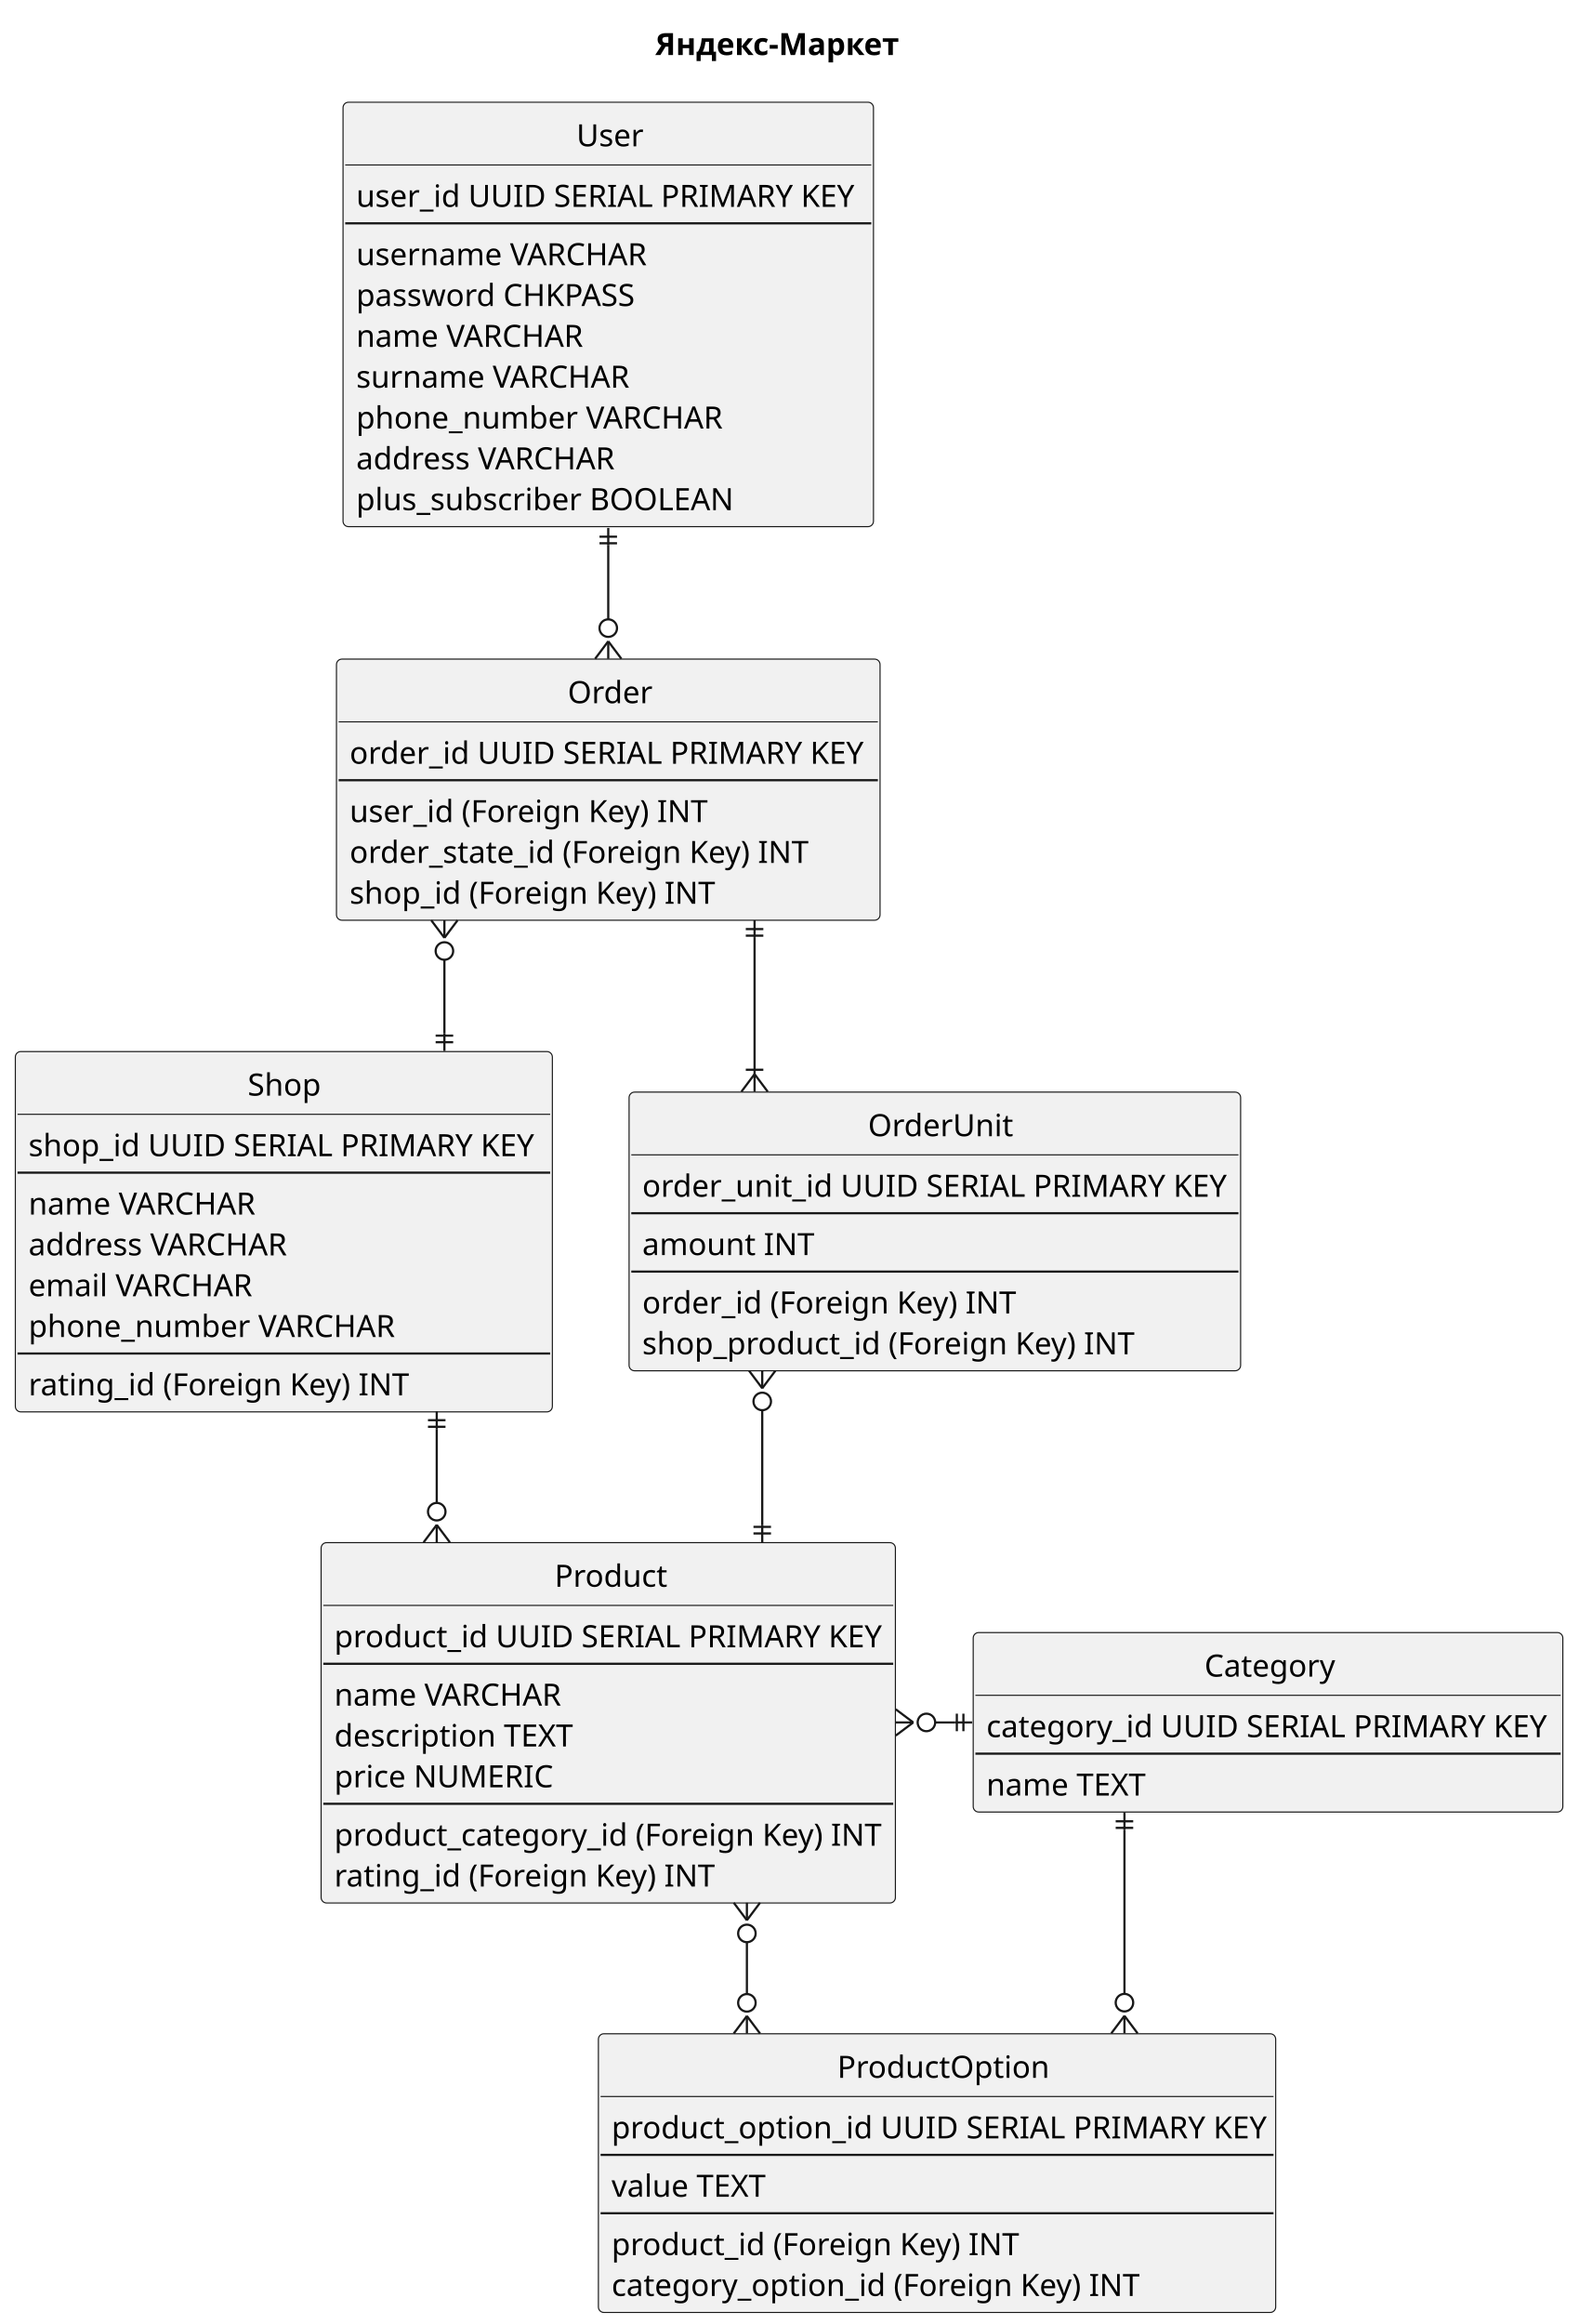
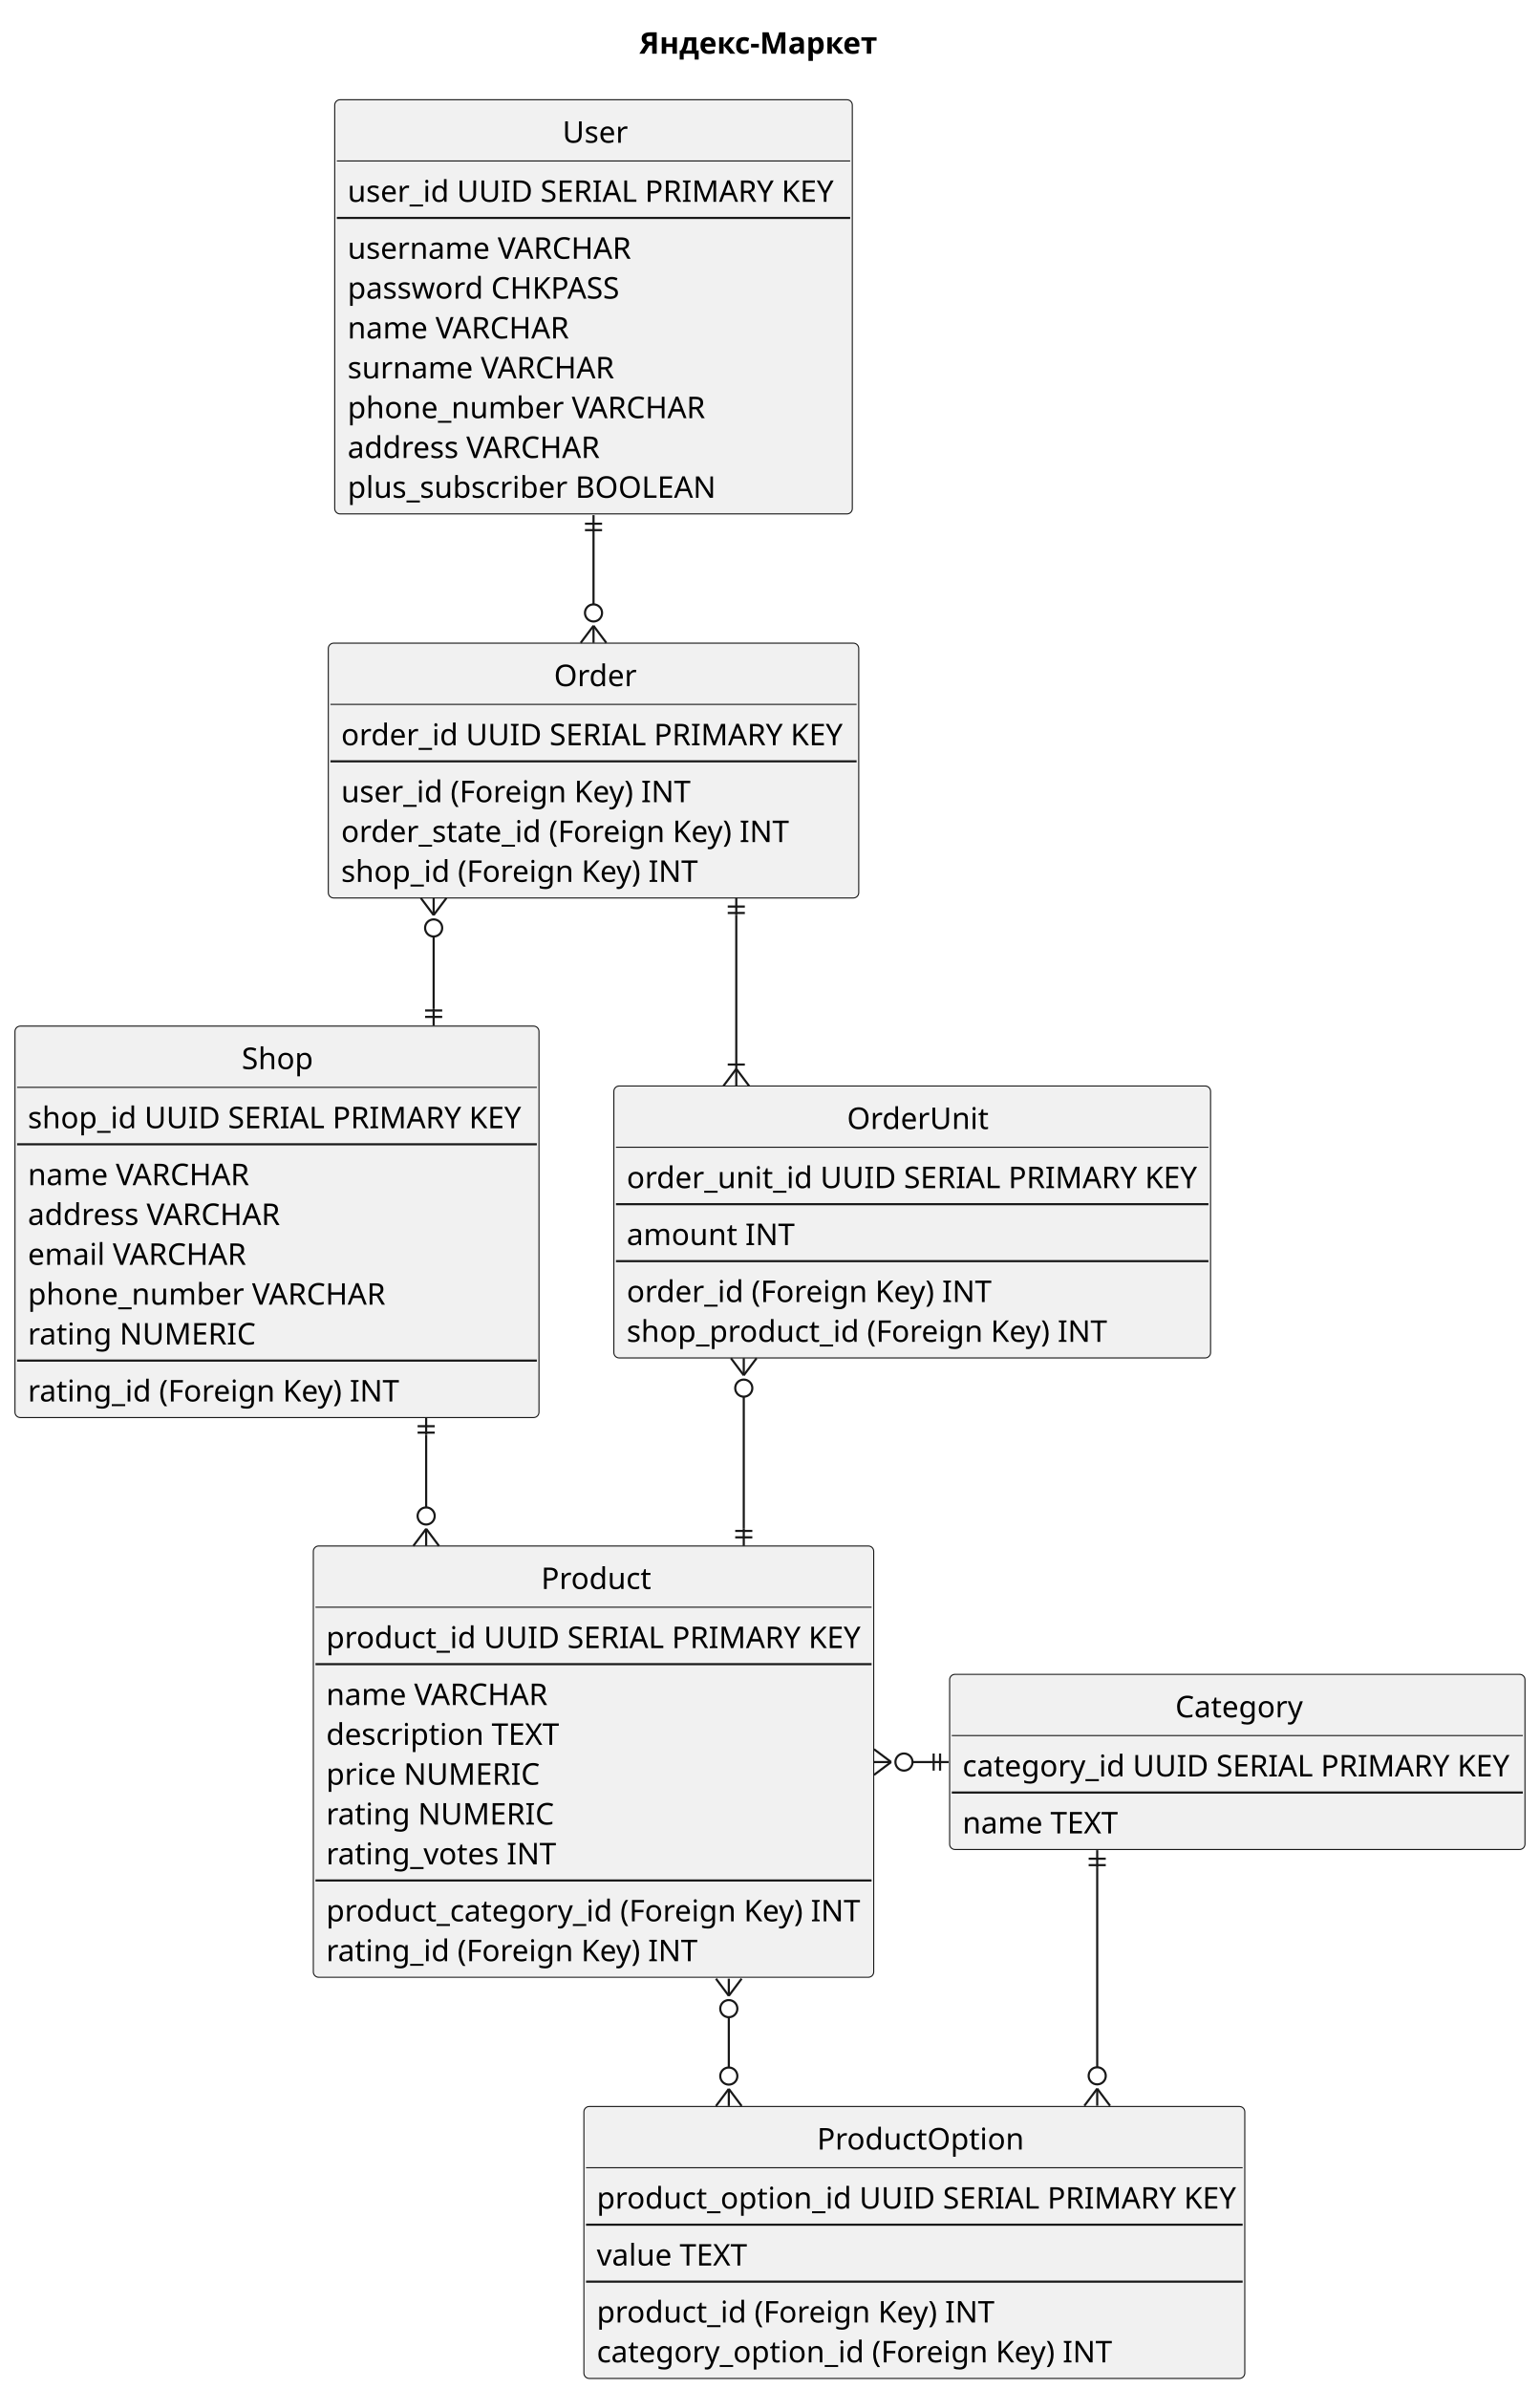
- <svg xmlns="http://www.w3.org/2000/svg" contentStyleType="text/css" height="636.6px" preserveAspectRatio="none" style="width:432px;height:636px;background:#FFFFFF;" version="1.1" viewBox="0 0 432 636" width="432px" zoomAndPan="magnify">
+ <svg xmlns="http://www.w3.org/2000/svg" contentStyleType="text/css" height="670.8px" preserveAspectRatio="none" style="width:432px;height:670px;background:#FFFFFF;" version="1.1" viewBox="0 0 432 670" width="432px" zoomAndPan="magnify">
  <defs />
  <g>
    <text fill="#000000" font-family="sans-serif" font-size="8.4" font-weight="bold" lengthAdjust="spacing" textLength="64.8" x="179.4" y="15.065">Яндекс-Маркет</text>
    <g id="elem_User">
      <rect codeLine="6" fill="#F1F1F1" height="116.154" id="User" rx="1.5" ry="1.5" style="stroke:#181818;stroke-width:0.3;" width="145.2" x="93.9" y="27.973" />
      <text fill="#000000" font-family="sans-serif" font-size="8.4" lengthAdjust="spacing" textLength="17.4" x="157.8" y="40.037">User</text>
      <line style="stroke:#181818;stroke-width:0.3;" x1="94.5" x2="238.5" y1="45.145" y2="45.145" />
      <text fill="#000000" font-family="sans-serif" font-size="8.4" lengthAdjust="spacing" textLength="138" x="97.5" y="56.61">user_id UUID SERIAL PRIMARY KEY</text>
      <line style="stroke:#181818;stroke-width:0.6;" x1="94.5" x2="238.5" y1="61.118" y2="61.118" />
      <text fill="#000000" font-family="sans-serif" font-size="8.4" lengthAdjust="spacing" textLength="79.8" x="97.5" y="72.582">username VARCHAR</text>
      <text fill="#000000" font-family="sans-serif" font-size="8.4" lengthAdjust="spacing" textLength="76.8" x="97.5" y="83.755">password CHKPASS</text>
      <text fill="#000000" font-family="sans-serif" font-size="8.4" lengthAdjust="spacing" textLength="63" x="97.5" y="94.928">name VARCHAR</text>
      <text fill="#000000" font-family="sans-serif" font-size="8.4" lengthAdjust="spacing" textLength="75" x="97.5" y="106.1">surname VARCHAR</text>
      <text fill="#000000" font-family="sans-serif" font-size="8.4" lengthAdjust="spacing" textLength="99.6" x="97.5" y="117.273">phone_number VARCHAR</text>
      <text fill="#000000" font-family="sans-serif" font-size="8.4" lengthAdjust="spacing" textLength="72.6" x="97.5" y="128.446">address VARCHAR</text>
      <text fill="#000000" font-family="sans-serif" font-size="8.4" lengthAdjust="spacing" textLength="102" x="97.5" y="139.618">plus_subscriber BOOLEAN</text>
    </g>
    <g id="elem_Order">
      <rect codeLine="18" fill="#F1F1F1" height="71.463" id="Order" rx="1.5" ry="1.5" style="stroke:#181818;stroke-width:0.3;" width="148.8" x="92.1" y="180.373" />
      <text fill="#000000" font-family="sans-serif" font-size="8.4" lengthAdjust="spacing" textLength="22.2" x="155.4" y="192.437">Order</text>
      <line style="stroke:#181818;stroke-width:0.3;" x1="92.7" x2="240.3" y1="197.545" y2="197.545" />
      <text fill="#000000" font-family="sans-serif" font-size="8.4" lengthAdjust="spacing" textLength="141.6" x="95.7" y="209.01">order_id UUID SERIAL PRIMARY KEY</text>
      <line style="stroke:#181818;stroke-width:0.6;" x1="92.7" x2="240.3" y1="213.518" y2="213.518" />
      <text fill="#000000" font-family="sans-serif" font-size="8.4" lengthAdjust="spacing" textLength="97.8" x="95.7" y="224.982">user_id (Foreign Key) INT</text>
      <text fill="#000000" font-family="sans-serif" font-size="8.4" lengthAdjust="spacing" textLength="124.8" x="95.7" y="236.155">order_state_id (Foreign Key) INT</text>
      <text fill="#000000" font-family="sans-serif" font-size="8.4" lengthAdjust="spacing" textLength="99.6" x="95.7" y="247.328">shop_id (Foreign Key) INT</text>
    </g>
    <g id="elem_Shop">
-       <rect codeLine="26" fill="#F1F1F1" height="98.609" id="Shop" rx="1.5" ry="1.5" style="stroke:#181818;stroke-width:0.3;" width="147" x="4.2" y="287.773" />
+       <rect codeLine="26" fill="#F1F1F1" height="109.781" id="Shop" rx="1.5" ry="1.5" style="stroke:#181818;stroke-width:0.3;" width="147" x="4.2" y="287.773" />
      <text fill="#000000" font-family="sans-serif" font-size="8.4" lengthAdjust="spacing" textLength="19.8" x="67.8" y="299.837">Shop</text>
      <line style="stroke:#181818;stroke-width:0.3;" x1="4.8" x2="150.6" y1="304.945" y2="304.945" />
      <text fill="#000000" font-family="sans-serif" font-size="8.4" lengthAdjust="spacing" textLength="139.8" x="7.8" y="316.41">shop_id UUID SERIAL PRIMARY KEY</text>
      <line style="stroke:#181818;stroke-width:0.6;" x1="4.8" x2="150.6" y1="320.918" y2="320.918" />
      <text fill="#000000" font-family="sans-serif" font-size="8.4" lengthAdjust="spacing" textLength="63" x="7.8" y="332.382">name VARCHAR</text>
      <text fill="#000000" font-family="sans-serif" font-size="8.4" lengthAdjust="spacing" textLength="72.6" x="7.8" y="343.555">address VARCHAR</text>
      <text fill="#000000" font-family="sans-serif" font-size="8.4" lengthAdjust="spacing" textLength="61.8" x="7.8" y="354.728">email VARCHAR</text>
      <text fill="#000000" font-family="sans-serif" font-size="8.4" lengthAdjust="spacing" textLength="99.6" x="7.8" y="365.9">phone_number VARCHAR</text>
-       <line style="stroke:#181818;stroke-width:0.6;" x1="4.8" x2="150.6" y1="370.409" y2="370.409" />
-       <text fill="#000000" font-family="sans-serif" font-size="8.4" lengthAdjust="spacing" textLength="102.6" x="7.8" y="381.873">rating_id (Foreign Key) INT</text>
+       <text fill="#000000" font-family="sans-serif" font-size="8.4" lengthAdjust="spacing" textLength="60.6" x="7.8" y="377.073">rating NUMERIC</text>
+       <line style="stroke:#181818;stroke-width:0.6;" x1="4.8" x2="150.6" y1="381.581" y2="381.581" />
+       <text fill="#000000" font-family="sans-serif" font-size="8.4" lengthAdjust="spacing" textLength="102.6" x="7.8" y="393.046">rating_id (Foreign Key) INT</text>
    </g>
    <g id="elem_OrderUnit">
-       <rect codeLine="37" fill="#F1F1F1" height="76.263" id="OrderUnit" rx="1.5" ry="1.5" style="stroke:#181818;stroke-width:0.3;" width="167.4" x="172.2" y="298.873" />
-       <text fill="#000000" font-family="sans-serif" font-size="8.4" lengthAdjust="spacing" textLength="36.6" x="237.6" y="310.937">OrderUnit</text>
-       <line style="stroke:#181818;stroke-width:0.3;" x1="172.8" x2="339" y1="316.045" y2="316.045" />
-       <text fill="#000000" font-family="sans-serif" font-size="8.4" lengthAdjust="spacing" textLength="160.2" x="175.8" y="327.51">order_unit_id UUID SERIAL PRIMARY KEY</text>
-       <line style="stroke:#181818;stroke-width:0.6;" x1="172.8" x2="339" y1="332.018" y2="332.018" />
-       <text fill="#000000" font-family="sans-serif" font-size="8.4" lengthAdjust="spacing" textLength="43.2" x="175.8" y="343.482">amount INT</text>
-       <line style="stroke:#181818;stroke-width:0.6;" x1="172.8" x2="339" y1="347.991" y2="347.991" />
-       <text fill="#000000" font-family="sans-serif" font-size="8.4" lengthAdjust="spacing" textLength="101.4" x="175.8" y="359.455">order_id (Foreign Key) INT</text>
-       <text fill="#000000" font-family="sans-serif" font-size="8.4" lengthAdjust="spacing" textLength="133.2" x="175.8" y="370.628">shop_product_id (Foreign Key) INT</text>
+       <rect codeLine="38" fill="#F1F1F1" height="76.263" id="OrderUnit" rx="1.5" ry="1.5" style="stroke:#181818;stroke-width:0.3;" width="167.4" x="172.2" y="304.573" />
+       <text fill="#000000" font-family="sans-serif" font-size="8.4" lengthAdjust="spacing" textLength="36.6" x="237.6" y="316.637">OrderUnit</text>
+       <line style="stroke:#181818;stroke-width:0.3;" x1="172.8" x2="339" y1="321.745" y2="321.745" />
+       <text fill="#000000" font-family="sans-serif" font-size="8.4" lengthAdjust="spacing" textLength="160.2" x="175.8" y="333.21">order_unit_id UUID SERIAL PRIMARY KEY</text>
+       <line style="stroke:#181818;stroke-width:0.6;" x1="172.8" x2="339" y1="337.718" y2="337.718" />
+       <text fill="#000000" font-family="sans-serif" font-size="8.4" lengthAdjust="spacing" textLength="43.2" x="175.8" y="349.182">amount INT</text>
+       <line style="stroke:#181818;stroke-width:0.6;" x1="172.8" x2="339" y1="353.691" y2="353.691" />
+       <text fill="#000000" font-family="sans-serif" font-size="8.4" lengthAdjust="spacing" textLength="101.4" x="175.8" y="365.155">order_id (Foreign Key) INT</text>
+       <text fill="#000000" font-family="sans-serif" font-size="8.4" lengthAdjust="spacing" textLength="133.2" x="175.8" y="376.328">shop_product_id (Foreign Key) INT</text>
    </g>
    <g id="elem_Product">
-       <rect codeLine="46" fill="#F1F1F1" height="98.609" id="Product" rx="1.5" ry="1.5" style="stroke:#181818;stroke-width:0.3;" width="157.2" x="87.9" y="422.173" />
-       <text fill="#000000" font-family="sans-serif" font-size="8.4" lengthAdjust="spacing" textLength="29.4" x="151.8" y="434.237">Product</text>
-       <line style="stroke:#181818;stroke-width:0.3;" x1="88.5" x2="244.5" y1="439.345" y2="439.345" />
-       <text fill="#000000" font-family="sans-serif" font-size="8.4" lengthAdjust="spacing" textLength="150" x="91.5" y="450.81">product_id UUID SERIAL PRIMARY KEY</text>
-       <line style="stroke:#181818;stroke-width:0.6;" x1="88.5" x2="244.5" y1="455.318" y2="455.318" />
-       <text fill="#000000" font-family="sans-serif" font-size="8.4" lengthAdjust="spacing" textLength="63" x="91.5" y="466.782">name VARCHAR</text>
-       <text fill="#000000" font-family="sans-serif" font-size="8.4" lengthAdjust="spacing" textLength="64.8" x="91.5" y="477.955">description TEXT</text>
-       <text fill="#000000" font-family="sans-serif" font-size="8.4" lengthAdjust="spacing" textLength="57.6" x="91.5" y="489.128">price NUMERIC</text>
-       <line style="stroke:#181818;stroke-width:0.6;" x1="88.5" x2="244.5" y1="493.636" y2="493.636" />
-       <text fill="#000000" font-family="sans-serif" font-size="8.4" lengthAdjust="spacing" textLength="147.6" x="91.5" y="505.1">product_category_id (Foreign Key) INT</text>
-       <text fill="#000000" font-family="sans-serif" font-size="8.4" lengthAdjust="spacing" textLength="102.6" x="91.5" y="516.273">rating_id (Foreign Key) INT</text>
+       <rect codeLine="47" fill="#F1F1F1" height="120.954" id="Product" rx="1.5" ry="1.5" style="stroke:#181818;stroke-width:0.3;" width="157.2" x="87.9" y="433.573" />
+       <text fill="#000000" font-family="sans-serif" font-size="8.4" lengthAdjust="spacing" textLength="29.4" x="151.8" y="445.637">Product</text>
+       <line style="stroke:#181818;stroke-width:0.3;" x1="88.5" x2="244.5" y1="450.745" y2="450.745" />
+       <text fill="#000000" font-family="sans-serif" font-size="8.4" lengthAdjust="spacing" textLength="150" x="91.5" y="462.21">product_id UUID SERIAL PRIMARY KEY</text>
+       <line style="stroke:#181818;stroke-width:0.6;" x1="88.5" x2="244.5" y1="466.718" y2="466.718" />
+       <text fill="#000000" font-family="sans-serif" font-size="8.4" lengthAdjust="spacing" textLength="63" x="91.5" y="478.182">name VARCHAR</text>
+       <text fill="#000000" font-family="sans-serif" font-size="8.4" lengthAdjust="spacing" textLength="64.8" x="91.5" y="489.355">description TEXT</text>
+       <text fill="#000000" font-family="sans-serif" font-size="8.4" lengthAdjust="spacing" textLength="57.6" x="91.5" y="500.528">price NUMERIC</text>
+       <text fill="#000000" font-family="sans-serif" font-size="8.4" lengthAdjust="spacing" textLength="60.6" x="91.5" y="511.7">rating NUMERIC</text>
+       <text fill="#000000" font-family="sans-serif" font-size="8.4" lengthAdjust="spacing" textLength="61.8" x="91.5" y="522.873">rating_votes INT</text>
+       <line style="stroke:#181818;stroke-width:0.6;" x1="88.5" x2="244.5" y1="527.381" y2="527.381" />
+       <text fill="#000000" font-family="sans-serif" font-size="8.4" lengthAdjust="spacing" textLength="147.6" x="91.5" y="538.846">product_category_id (Foreign Key) INT</text>
+       <text fill="#000000" font-family="sans-serif" font-size="8.4" lengthAdjust="spacing" textLength="102.6" x="91.5" y="550.018">rating_id (Foreign Key) INT</text>
    </g>
    <g id="elem_Category">
-       <rect codeLine="57" fill="#F1F1F1" height="49.118" id="Category" rx="1.5" ry="1.5" style="stroke:#181818;stroke-width:0.3;" width="161.4" x="266.4" y="446.773" />
-       <text fill="#000000" font-family="sans-serif" font-size="8.4" lengthAdjust="spacing" textLength="34.8" x="329.7" y="458.837">Category</text>
-       <line style="stroke:#181818;stroke-width:0.3;" x1="267" x2="427.2" y1="463.945" y2="463.945" />
-       <text fill="#000000" font-family="sans-serif" font-size="8.4" lengthAdjust="spacing" textLength="154.2" x="270" y="475.41">category_id UUID SERIAL PRIMARY KEY</text>
-       <line style="stroke:#181818;stroke-width:0.6;" x1="267" x2="427.2" y1="479.918" y2="479.918" />
-       <text fill="#000000" font-family="sans-serif" font-size="8.4" lengthAdjust="spacing" textLength="44.4" x="270" y="491.382">name TEXT</text>
+       <rect codeLine="60" fill="#F1F1F1" height="49.118" id="Category" rx="1.5" ry="1.5" style="stroke:#181818;stroke-width:0.3;" width="161.4" x="266.4" y="469.573" />
+       <text fill="#000000" font-family="sans-serif" font-size="8.4" lengthAdjust="spacing" textLength="34.8" x="329.7" y="481.637">Category</text>
+       <line style="stroke:#181818;stroke-width:0.3;" x1="267" x2="427.2" y1="486.745" y2="486.745" />
+       <text fill="#000000" font-family="sans-serif" font-size="8.4" lengthAdjust="spacing" textLength="154.2" x="270" y="498.21">category_id UUID SERIAL PRIMARY KEY</text>
+       <line style="stroke:#181818;stroke-width:0.6;" x1="267" x2="427.2" y1="502.718" y2="502.718" />
+       <text fill="#000000" font-family="sans-serif" font-size="8.4" lengthAdjust="spacing" textLength="44.4" x="270" y="514.182">name TEXT</text>
    </g>
    <g id="elem_ProductOption">
-       <rect codeLine="63" fill="#F1F1F1" height="76.263" id="ProductOption" rx="1.5" ry="1.5" style="stroke:#181818;stroke-width:0.3;" width="185.4" x="163.8" y="556.573" />
-       <text fill="#000000" font-family="sans-serif" font-size="8.4" lengthAdjust="spacing" textLength="54.6" x="229.2" y="568.637">ProductOption</text>
-       <line style="stroke:#181818;stroke-width:0.3;" x1="164.4" x2="348.6" y1="573.745" y2="573.745" />
-       <text fill="#000000" font-family="sans-serif" font-size="8.4" lengthAdjust="spacing" textLength="178.2" x="167.4" y="585.21">product_option_id UUID SERIAL PRIMARY KEY</text>
-       <line style="stroke:#181818;stroke-width:0.6;" x1="164.4" x2="348.6" y1="589.718" y2="589.718" />
-       <text fill="#000000" font-family="sans-serif" font-size="8.4" lengthAdjust="spacing" textLength="43.8" x="167.4" y="601.182">value TEXT</text>
-       <line style="stroke:#181818;stroke-width:0.6;" x1="164.4" x2="348.6" y1="605.691" y2="605.691" />
-       <text fill="#000000" font-family="sans-serif" font-size="8.4" lengthAdjust="spacing" textLength="109.8" x="167.4" y="617.155">product_id (Foreign Key) INT</text>
-       <text fill="#000000" font-family="sans-serif" font-size="8.4" lengthAdjust="spacing" textLength="142.2" x="167.4" y="628.328">category_option_id (Foreign Key) INT</text>
+       <rect codeLine="66" fill="#F1F1F1" height="76.263" id="ProductOption" rx="1.5" ry="1.5" style="stroke:#181818;stroke-width:0.3;" width="185.4" x="163.8" y="590.773" />
+       <text fill="#000000" font-family="sans-serif" font-size="8.4" lengthAdjust="spacing" textLength="54.6" x="229.2" y="602.837">ProductOption</text>
+       <line style="stroke:#181818;stroke-width:0.3;" x1="164.4" x2="348.6" y1="607.945" y2="607.945" />
+       <text fill="#000000" font-family="sans-serif" font-size="8.4" lengthAdjust="spacing" textLength="178.2" x="167.4" y="619.41">product_option_id UUID SERIAL PRIMARY KEY</text>
+       <line style="stroke:#181818;stroke-width:0.6;" x1="164.4" x2="348.6" y1="623.918" y2="623.918" />
+       <text fill="#000000" font-family="sans-serif" font-size="8.4" lengthAdjust="spacing" textLength="43.8" x="167.4" y="635.382">value TEXT</text>
+       <line style="stroke:#181818;stroke-width:0.6;" x1="164.4" x2="348.6" y1="639.891" y2="639.891" />
+       <text fill="#000000" font-family="sans-serif" font-size="8.4" lengthAdjust="spacing" textLength="109.8" x="167.4" y="651.355">product_id (Foreign Key) INT</text>
+       <text fill="#000000" font-family="sans-serif" font-size="8.4" lengthAdjust="spacing" textLength="142.2" x="167.4" y="662.528">category_option_id (Foreign Key) INT</text>
    </g>
    <g id="link_Product_Category">
-       <path codeLine="73" d="M255.99,471.373 C262.926,471.373 254.358,471.373 261.318,471.373 " fill="none" id="Product-Category" style="stroke:#181818;stroke-width:0.6;" />
-       <line style="stroke:#181818;stroke-width:0.6;" x1="249.99" x2="245.19" y1="471.373" y2="474.973" />
-       <line style="stroke:#181818;stroke-width:0.6;" x1="249.99" x2="245.19" y1="471.373" y2="467.773" />
-       <line style="stroke:#181818;stroke-width:0.6;" x1="249.99" x2="245.19" y1="471.373" y2="471.373" />
-       <ellipse cx="253.59" cy="471.373" fill="none" rx="2.4" ry="2.4" style="stroke:#181818;stroke-width:0.6;" />
-       <line style="stroke:#181818;stroke-width:0.6;" x1="263.718" x2="263.718" y1="468.973" y2="473.773" />
-       <line style="stroke:#181818;stroke-width:0.6;" x1="261.918" x2="261.918" y1="468.973" y2="473.773" />
-       <line style="stroke:#181818;stroke-width:0.6;" x1="261.318" x2="266.118" y1="471.373" y2="471.373" />
+       <path codeLine="76" d="M255.99,494.173 C262.926,494.173 254.358,494.173 261.318,494.173 " fill="none" id="Product-Category" style="stroke:#181818;stroke-width:0.6;" />
+       <line style="stroke:#181818;stroke-width:0.6;" x1="249.99" x2="245.19" y1="494.173" y2="497.773" />
+       <line style="stroke:#181818;stroke-width:0.6;" x1="249.99" x2="245.19" y1="494.173" y2="490.573" />
+       <line style="stroke:#181818;stroke-width:0.6;" x1="249.99" x2="245.19" y1="494.173" y2="494.173" />
+       <ellipse cx="253.59" cy="494.173" fill="none" rx="2.4" ry="2.4" style="stroke:#181818;stroke-width:0.6;" />
+       <line style="stroke:#181818;stroke-width:0.6;" x1="263.718" x2="263.718" y1="491.773" y2="496.573" />
+       <line style="stroke:#181818;stroke-width:0.6;" x1="261.918" x2="261.918" y1="491.773" y2="496.573" />
+       <line style="stroke:#181818;stroke-width:0.6;" x1="261.318" x2="266.118" y1="494.173" y2="494.173" />
    </g>
    <g id="link_Category_ProductOption">
-       <path codeLine="74" d="M307.8,500.827 C307.8,518.119 307.8,525.967 307.8,545.659 " fill="none" id="Category-ProductOption" style="stroke:#181818;stroke-width:0.6;" />
-       <line style="stroke:#181818;stroke-width:0.6;" x1="305.4" x2="310.2" y1="498.427" y2="498.427" />
-       <line style="stroke:#181818;stroke-width:0.6;" x1="305.4" x2="310.2" y1="500.227" y2="500.227" />
-       <line style="stroke:#181818;stroke-width:0.6;" x1="307.8" x2="307.8" y1="500.827" y2="496.027" />
-       <line style="stroke:#181818;stroke-width:0.6;" x1="307.8" x2="311.4" y1="551.659" y2="556.459" />
-       <line style="stroke:#181818;stroke-width:0.6;" x1="307.8" x2="304.2" y1="551.659" y2="556.459" />
-       <line style="stroke:#181818;stroke-width:0.6;" x1="307.8" x2="307.8" y1="551.659" y2="556.459" />
-       <ellipse cx="307.8" cy="548.059" fill="none" rx="2.4" ry="2.4" style="stroke:#181818;stroke-width:0.6;" />
+       <path codeLine="77" d="M307.8,523.681 C307.8,543.733 307.8,556.747 307.8,579.769 " fill="none" id="Category-ProductOption" style="stroke:#181818;stroke-width:0.6;" />
+       <line style="stroke:#181818;stroke-width:0.6;" x1="305.4" x2="310.2" y1="521.281" y2="521.281" />
+       <line style="stroke:#181818;stroke-width:0.6;" x1="305.4" x2="310.2" y1="523.081" y2="523.081" />
+       <line style="stroke:#181818;stroke-width:0.6;" x1="307.8" x2="307.8" y1="523.681" y2="518.881" />
+       <line style="stroke:#181818;stroke-width:0.6;" x1="307.8" x2="311.4" y1="585.769" y2="590.569" />
+       <line style="stroke:#181818;stroke-width:0.6;" x1="307.8" x2="304.2" y1="585.769" y2="590.569" />
+       <line style="stroke:#181818;stroke-width:0.6;" x1="307.8" x2="307.8" y1="585.769" y2="590.569" />
+       <ellipse cx="307.8" cy="582.169" fill="none" rx="2.4" ry="2.4" style="stroke:#181818;stroke-width:0.6;" />
    </g>
    <g id="link_ProductOption_Product">
-       <path codeLine="75" d="M204.45,545.707 C204.45,534.391 204.45,543.433 204.45,531.511 " fill="none" id="ProductOption-Product" style="stroke:#181818;stroke-width:0.6;" />
-       <line style="stroke:#181818;stroke-width:0.6;" x1="204.45" x2="208.05" y1="551.707" y2="556.507" />
-       <line style="stroke:#181818;stroke-width:0.6;" x1="204.45" x2="200.85" y1="551.707" y2="556.507" />
-       <line style="stroke:#181818;stroke-width:0.6;" x1="204.45" x2="204.45" y1="551.707" y2="556.507" />
-       <ellipse cx="204.45" cy="548.107" fill="none" rx="2.4" ry="2.4" style="stroke:#181818;stroke-width:0.6;" />
-       <line style="stroke:#181818;stroke-width:0.6;" x1="204.45" x2="200.85" y1="525.511" y2="520.711" />
-       <line style="stroke:#181818;stroke-width:0.6;" x1="204.45" x2="208.05" y1="525.511" y2="520.711" />
-       <line style="stroke:#181818;stroke-width:0.6;" x1="204.45" x2="204.45" y1="525.511" y2="520.711" />
-       <ellipse cx="204.45" cy="529.111" fill="none" rx="2.4" ry="2.4" style="stroke:#181818;stroke-width:0.6;" />
+       <path codeLine="78" d="M204.45,579.835 C204.45,568.711 204.45,577.879 204.45,565.729 " fill="none" id="ProductOption-Product" style="stroke:#181818;stroke-width:0.6;" />
+       <line style="stroke:#181818;stroke-width:0.6;" x1="204.45" x2="208.05" y1="585.835" y2="590.635" />
+       <line style="stroke:#181818;stroke-width:0.6;" x1="204.45" x2="200.85" y1="585.835" y2="590.635" />
+       <line style="stroke:#181818;stroke-width:0.6;" x1="204.45" x2="204.45" y1="585.835" y2="590.635" />
+       <ellipse cx="204.45" cy="582.235" fill="none" rx="2.4" ry="2.4" style="stroke:#181818;stroke-width:0.6;" />
+       <line style="stroke:#181818;stroke-width:0.6;" x1="204.45" x2="200.85" y1="559.729" y2="554.929" />
+       <line style="stroke:#181818;stroke-width:0.6;" x1="204.45" x2="208.05" y1="559.729" y2="554.929" />
+       <line style="stroke:#181818;stroke-width:0.6;" x1="204.45" x2="204.45" y1="559.729" y2="554.929" />
+       <ellipse cx="204.45" cy="563.329" fill="none" rx="2.4" ry="2.4" style="stroke:#181818;stroke-width:0.6;" />
    </g>
    <g id="link_Shop_Product">
-       <path codeLine="76" d="M119.55,391.057 C119.55,402.745 119.55,399.607 119.55,411.295 " fill="none" id="Shop-Product" style="stroke:#181818;stroke-width:0.6;" />
-       <line style="stroke:#181818;stroke-width:0.6;" x1="117.15" x2="121.95" y1="388.657" y2="388.657" />
-       <line style="stroke:#181818;stroke-width:0.6;" x1="117.15" x2="121.95" y1="390.457" y2="390.457" />
-       <line style="stroke:#181818;stroke-width:0.6;" x1="119.55" x2="119.55" y1="391.057" y2="386.257" />
-       <line style="stroke:#181818;stroke-width:0.6;" x1="119.55" x2="123.15" y1="417.295" y2="422.095" />
-       <line style="stroke:#181818;stroke-width:0.6;" x1="119.55" x2="115.95" y1="417.295" y2="422.095" />
-       <line style="stroke:#181818;stroke-width:0.6;" x1="119.55" x2="119.55" y1="417.295" y2="422.095" />
-       <ellipse cx="119.55" cy="413.695" fill="none" rx="2.4" ry="2.4" style="stroke:#181818;stroke-width:0.6;" />
+       <path codeLine="79" d="M119.55,402.385 C119.55,414.067 119.55,410.869 119.55,422.755 " fill="none" id="Shop-Product" style="stroke:#181818;stroke-width:0.6;" />
+       <line style="stroke:#181818;stroke-width:0.6;" x1="117.15" x2="121.95" y1="399.985" y2="399.985" />
+       <line style="stroke:#181818;stroke-width:0.6;" x1="117.15" x2="121.95" y1="401.785" y2="401.785" />
+       <line style="stroke:#181818;stroke-width:0.6;" x1="119.55" x2="119.55" y1="402.385" y2="397.585" />
+       <line style="stroke:#181818;stroke-width:0.6;" x1="119.55" x2="123.15" y1="428.755" y2="433.555" />
+       <line style="stroke:#181818;stroke-width:0.6;" x1="119.55" x2="115.95" y1="428.755" y2="433.555" />
+       <line style="stroke:#181818;stroke-width:0.6;" x1="119.55" x2="119.55" y1="428.755" y2="433.555" />
+       <ellipse cx="119.55" cy="425.155" fill="none" rx="2.4" ry="2.4" style="stroke:#181818;stroke-width:0.6;" />
    </g>
    <g id="link_Order_Shop">
-       <path codeLine="77" d="M121.65,262.657 C121.65,273.865 121.65,270.841 121.65,282.817 " fill="none" id="Order-Shop" style="stroke:#181818;stroke-width:0.6;" />
-       <line style="stroke:#181818;stroke-width:0.6;" x1="121.65" x2="118.05" y1="256.657" y2="251.857" />
-       <line style="stroke:#181818;stroke-width:0.6;" x1="121.65" x2="125.25" y1="256.657" y2="251.857" />
-       <line style="stroke:#181818;stroke-width:0.6;" x1="121.65" x2="121.65" y1="256.657" y2="251.857" />
-       <ellipse cx="121.65" cy="260.257" fill="none" rx="2.4" ry="2.4" style="stroke:#181818;stroke-width:0.6;" />
-       <line style="stroke:#181818;stroke-width:0.6;" x1="124.05" x2="119.25" y1="285.217" y2="285.217" />
-       <line style="stroke:#181818;stroke-width:0.6;" x1="124.05" x2="119.25" y1="283.417" y2="283.417" />
-       <line style="stroke:#181818;stroke-width:0.6;" x1="121.65" x2="121.65" y1="282.817" y2="287.617" />
+       <path codeLine="80" d="M121.65,262.645 C121.65,273.757 121.65,270.679 121.65,282.793 " fill="none" id="Order-Shop" style="stroke:#181818;stroke-width:0.6;" />
+       <line style="stroke:#181818;stroke-width:0.6;" x1="121.65" x2="118.05" y1="256.645" y2="251.845" />
+       <line style="stroke:#181818;stroke-width:0.6;" x1="121.65" x2="125.25" y1="256.645" y2="251.845" />
+       <line style="stroke:#181818;stroke-width:0.6;" x1="121.65" x2="121.65" y1="256.645" y2="251.845" />
+       <ellipse cx="121.65" cy="260.245" fill="none" rx="2.4" ry="2.4" style="stroke:#181818;stroke-width:0.6;" />
+       <line style="stroke:#181818;stroke-width:0.6;" x1="124.05" x2="119.25" y1="285.193" y2="285.193" />
+       <line style="stroke:#181818;stroke-width:0.6;" x1="124.05" x2="119.25" y1="283.393" y2="283.393" />
+       <line style="stroke:#181818;stroke-width:0.6;" x1="121.65" x2="121.65" y1="282.793" y2="287.593" />
    </g>
    <g id="link_User_Order">
-       <path codeLine="78" d="M166.5,149.275 C166.5,161.479 166.5,158.407 166.5,169.495 " fill="none" id="User-Order" style="stroke:#181818;stroke-width:0.6;" />
+       <path codeLine="81" d="M166.5,149.275 C166.5,161.479 166.5,158.407 166.5,169.495 " fill="none" id="User-Order" style="stroke:#181818;stroke-width:0.6;" />
      <line style="stroke:#181818;stroke-width:0.6;" x1="164.1" x2="168.9" y1="146.875" y2="146.875" />
      <line style="stroke:#181818;stroke-width:0.6;" x1="164.1" x2="168.9" y1="148.675" y2="148.675" />
      <line style="stroke:#181818;stroke-width:0.6;" x1="166.5" x2="166.5" y1="149.275" y2="144.475" />
      <line style="stroke:#181818;stroke-width:0.6;" x1="166.5" x2="170.1" y1="175.495" y2="180.295" />
      <line style="stroke:#181818;stroke-width:0.6;" x1="166.5" x2="162.9" y1="175.495" y2="180.295" />
      <line style="stroke:#181818;stroke-width:0.6;" x1="166.5" x2="166.5" y1="175.495" y2="180.295" />
      <ellipse cx="166.5" cy="171.895" fill="none" rx="2.4" ry="2.4" style="stroke:#181818;stroke-width:0.6;" />
    </g>
    <g id="link_Order_OrderUnit">
-       <path codeLine="79" d="M206.55,256.657 C206.55,271.417 206.55,278.947 206.55,293.953 " fill="none" id="Order-OrderUnit" style="stroke:#181818;stroke-width:0.6;" />
-       <line style="stroke:#181818;stroke-width:0.6;" x1="204.15" x2="208.95" y1="254.257" y2="254.257" />
-       <line style="stroke:#181818;stroke-width:0.6;" x1="204.15" x2="208.95" y1="256.057" y2="256.057" />
-       <line style="stroke:#181818;stroke-width:0.6;" x1="206.55" x2="206.55" y1="256.657" y2="251.857" />
-       <line style="stroke:#181818;stroke-width:0.6;" x1="206.55" x2="210.15" y1="293.953" y2="298.753" />
-       <line style="stroke:#181818;stroke-width:0.6;" x1="206.55" x2="202.95" y1="293.953" y2="298.753" />
-       <line style="stroke:#181818;stroke-width:0.6;" x1="206.55" x2="206.55" y1="293.953" y2="298.753" />
-       <line style="stroke:#181818;stroke-width:0.6;" x1="208.95" x2="204.15" y1="292.753" y2="292.753" />
+       <path codeLine="82" d="M206.55,256.645 C206.55,273.097 206.55,283.027 206.55,299.755 " fill="none" id="Order-OrderUnit" style="stroke:#181818;stroke-width:0.6;" />
+       <line style="stroke:#181818;stroke-width:0.6;" x1="204.15" x2="208.95" y1="254.245" y2="254.245" />
+       <line style="stroke:#181818;stroke-width:0.6;" x1="204.15" x2="208.95" y1="256.045" y2="256.045" />
+       <line style="stroke:#181818;stroke-width:0.6;" x1="206.55" x2="206.55" y1="256.645" y2="251.845" />
+       <line style="stroke:#181818;stroke-width:0.6;" x1="206.55" x2="210.15" y1="299.755" y2="304.555" />
+       <line style="stroke:#181818;stroke-width:0.6;" x1="206.55" x2="202.95" y1="299.755" y2="304.555" />
+       <line style="stroke:#181818;stroke-width:0.6;" x1="206.55" x2="206.55" y1="299.755" y2="304.555" />
+       <line style="stroke:#181818;stroke-width:0.6;" x1="208.95" x2="204.15" y1="298.555" y2="298.555" />
    </g>
    <g id="link_OrderUnit_Product">
-       <path codeLine="80" d="M208.65,385.927 C208.65,400.519 208.65,401.767 208.65,417.253 " fill="none" id="OrderUnit-Product" style="stroke:#181818;stroke-width:0.6;" />
-       <line style="stroke:#181818;stroke-width:0.6;" x1="208.65" x2="205.05" y1="379.927" y2="375.127" />
-       <line style="stroke:#181818;stroke-width:0.6;" x1="208.65" x2="212.25" y1="379.927" y2="375.127" />
-       <line style="stroke:#181818;stroke-width:0.6;" x1="208.65" x2="208.65" y1="379.927" y2="375.127" />
-       <ellipse cx="208.65" cy="383.527" fill="none" rx="2.4" ry="2.4" style="stroke:#181818;stroke-width:0.6;" />
-       <line style="stroke:#181818;stroke-width:0.6;" x1="211.05" x2="206.25" y1="419.653" y2="419.653" />
-       <line style="stroke:#181818;stroke-width:0.6;" x1="211.05" x2="206.25" y1="417.853" y2="417.853" />
-       <line style="stroke:#181818;stroke-width:0.6;" x1="208.65" x2="208.65" y1="417.253" y2="422.053" />
+       <path codeLine="83" d="M208.65,391.705 C208.65,407.659 208.65,410.983 208.65,428.749 " fill="none" id="OrderUnit-Product" style="stroke:#181818;stroke-width:0.6;" />
+       <line style="stroke:#181818;stroke-width:0.6;" x1="208.65" x2="205.05" y1="385.705" y2="380.905" />
+       <line style="stroke:#181818;stroke-width:0.6;" x1="208.65" x2="212.25" y1="385.705" y2="380.905" />
+       <line style="stroke:#181818;stroke-width:0.6;" x1="208.65" x2="208.65" y1="385.705" y2="380.905" />
+       <ellipse cx="208.65" cy="389.305" fill="none" rx="2.4" ry="2.4" style="stroke:#181818;stroke-width:0.6;" />
+       <line style="stroke:#181818;stroke-width:0.6;" x1="211.05" x2="206.25" y1="431.149" y2="431.149" />
+       <line style="stroke:#181818;stroke-width:0.6;" x1="211.05" x2="206.25" y1="429.349" y2="429.349" />
+       <line style="stroke:#181818;stroke-width:0.6;" x1="208.65" x2="208.65" y1="428.749" y2="433.549" />
    </g>
  </g>
</svg>
